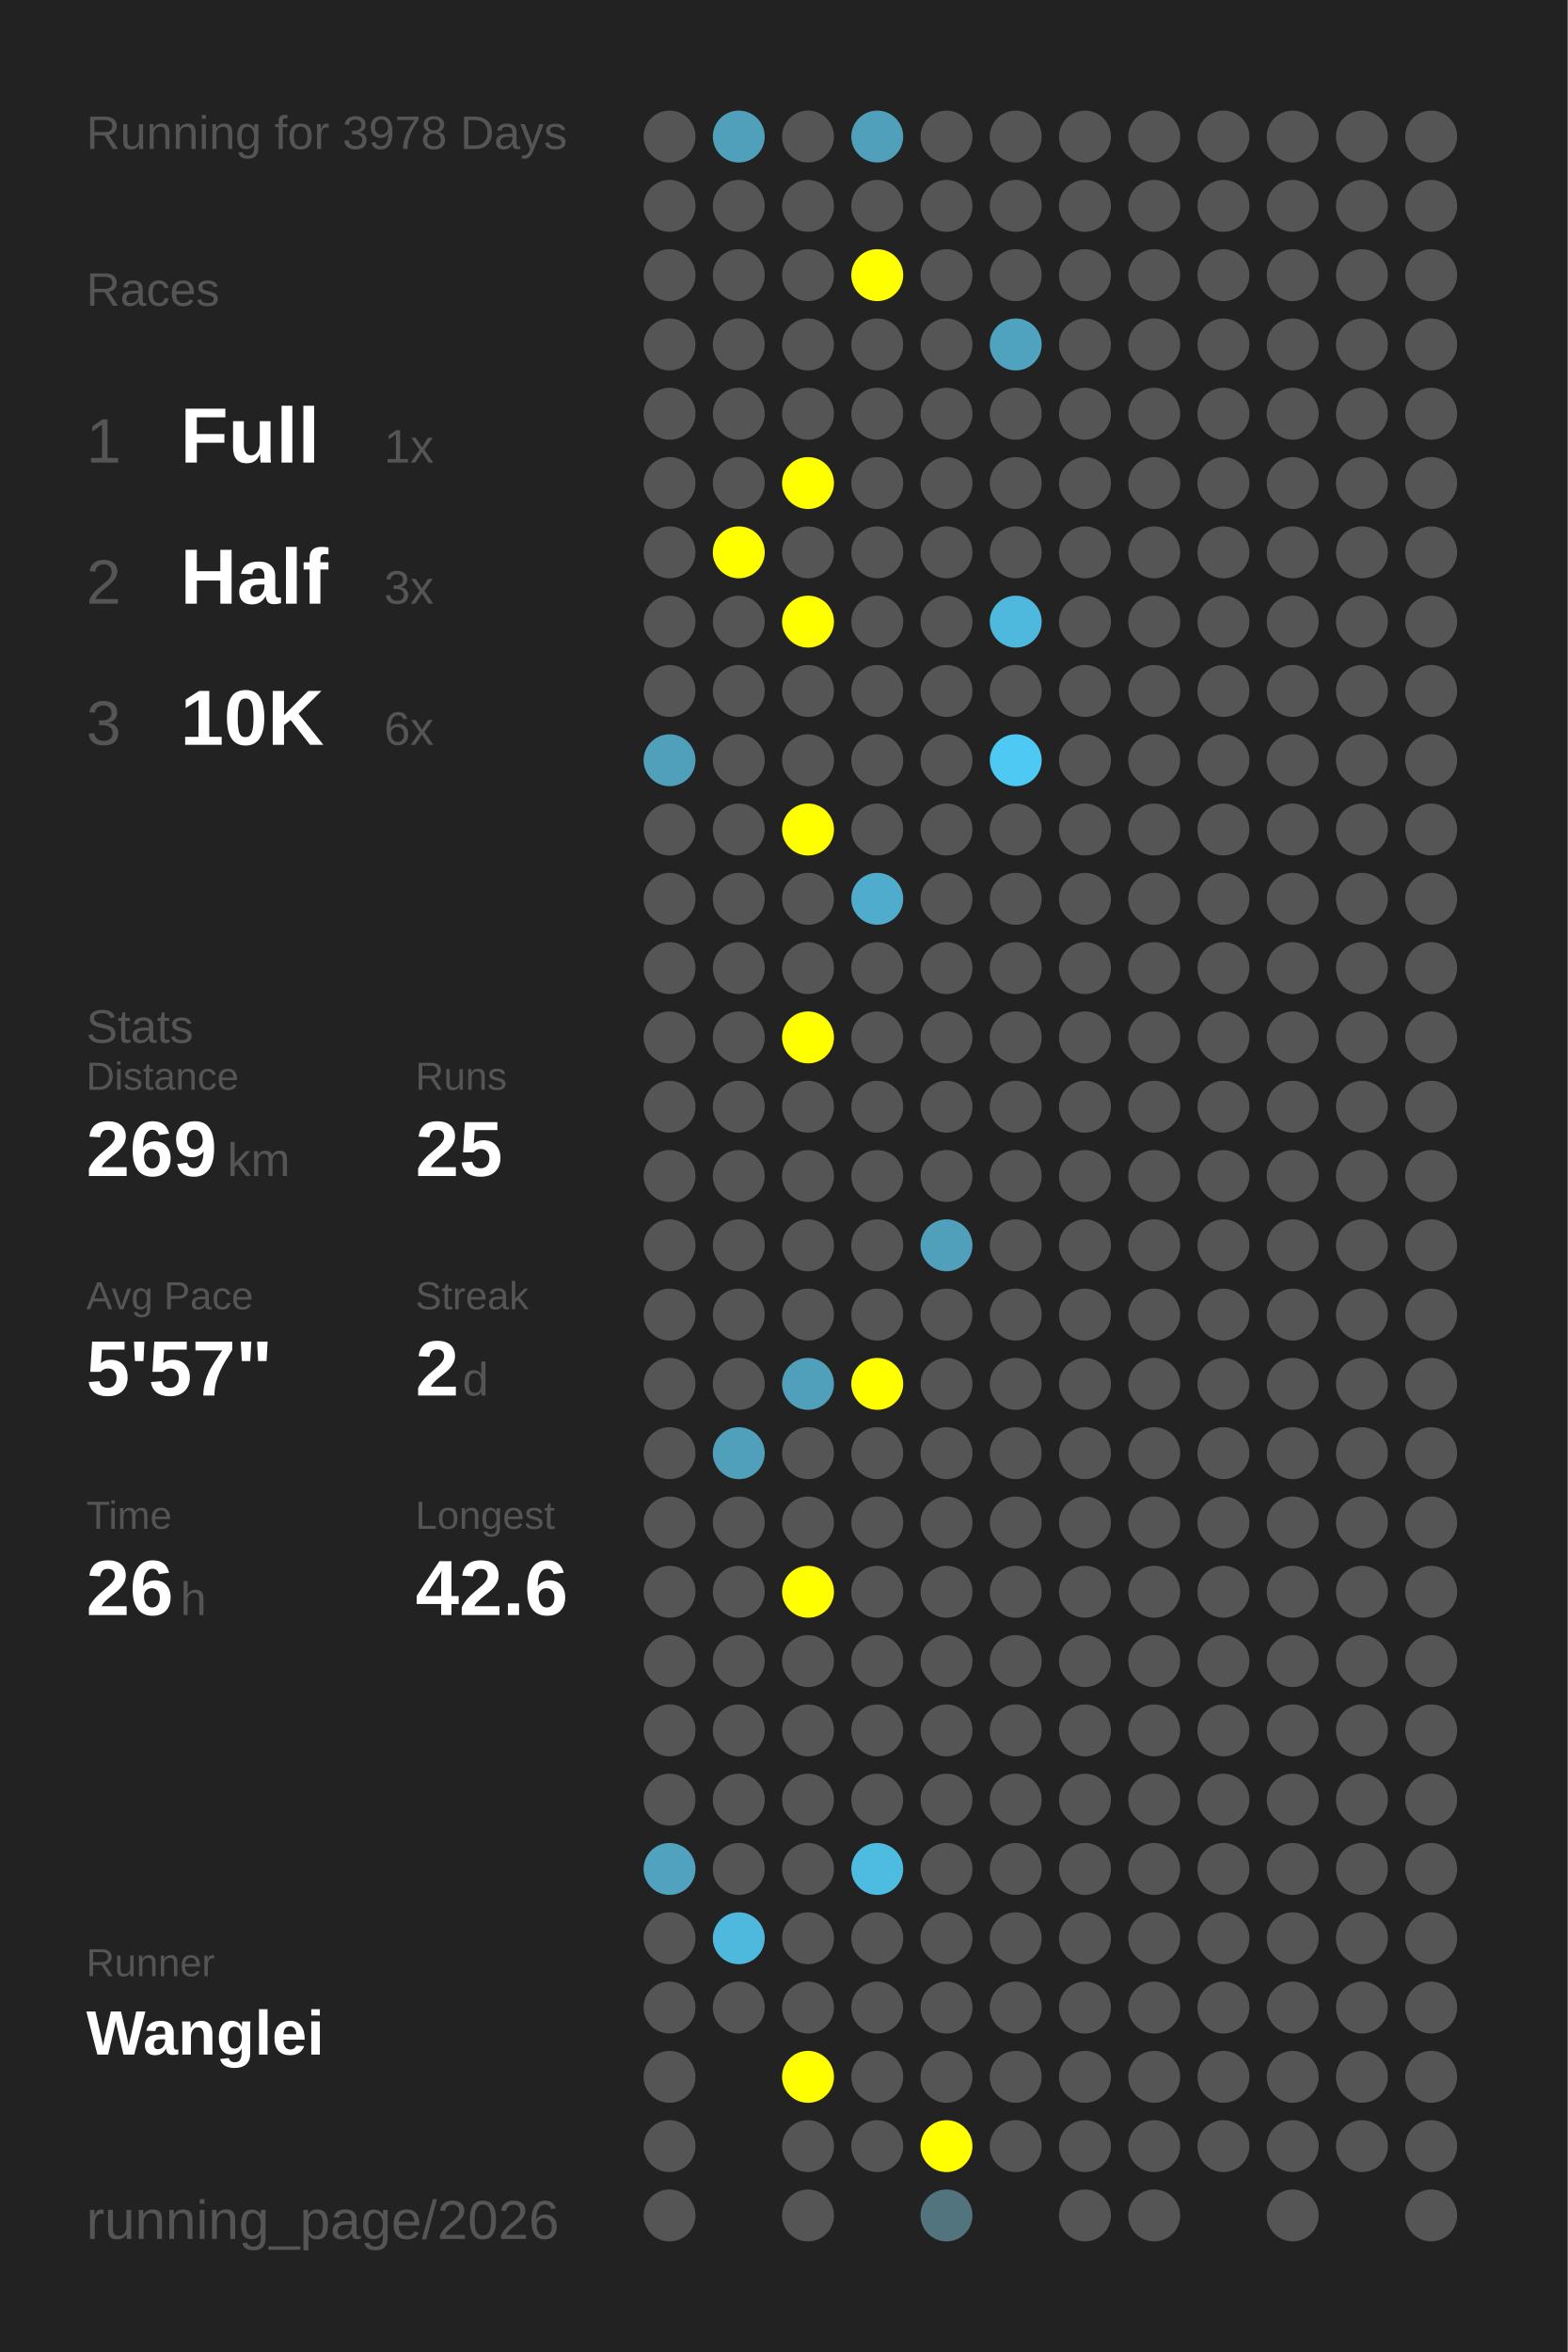
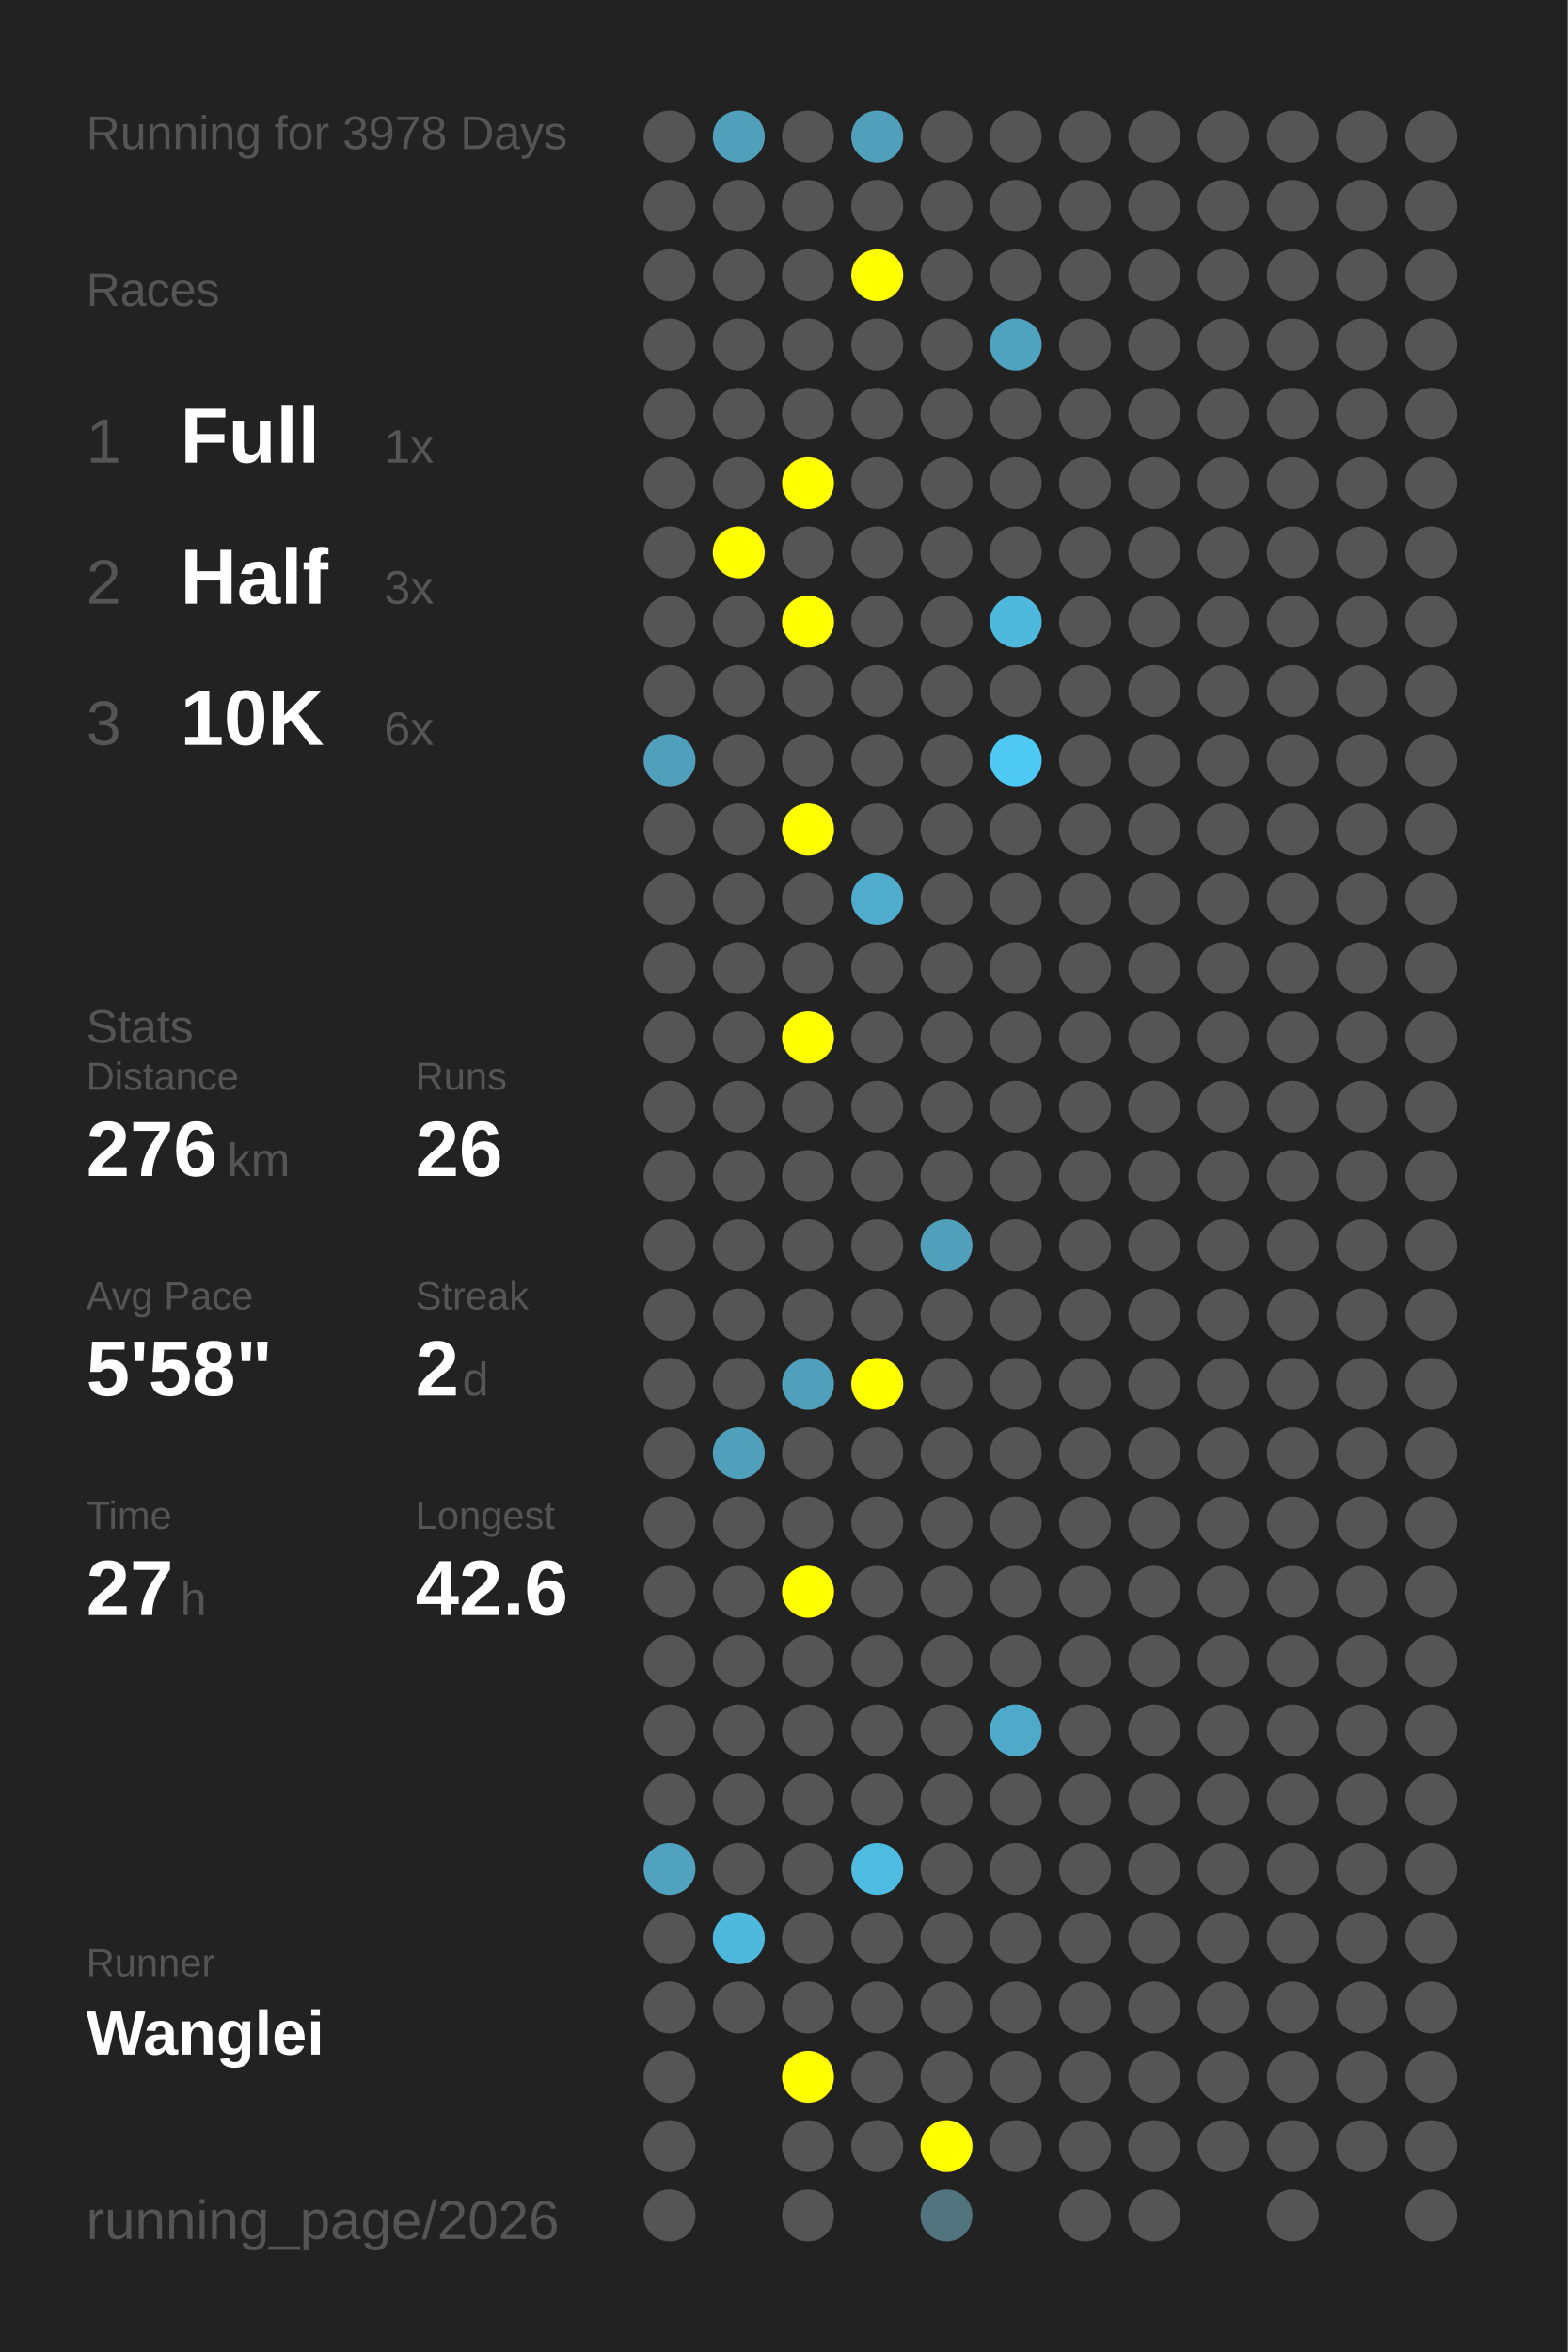
<svg xmlns="http://www.w3.org/2000/svg" baseProfile="full" height="300mm" version="1.1" viewBox="0,0,200,300" width="200mm">
  <defs />
  <rect fill="#222222" height="300" width="200" x="0" y="0" />
  <text fill="#555555" style="font-size:6px; font-family:Arial;" x="11" y="19">Running for 3978 Days</text>
  <text fill="#555555" style="font-size:6px; font-family:Arial;" x="11" y="39">Races</text>
  <text fill="#555555" style="font-size:8px; font-family:Arial;" x="11" y="59">1</text>
  <text fill="#FFFFFF" style="font-size:10px; font-family:Arial; font-weight:bold;" x="23" y="59">Full</text>
  <text fill="#555555" style="font-size:6px; font-family:Arial;" x="49" y="59">1x</text>
  <text fill="#555555" style="font-size:8px; font-family:Arial;" x="11" y="77">2</text>
  <text fill="#FFFFFF" style="font-size:10px; font-family:Arial; font-weight:bold;" x="23" y="77">Half</text>
  <text fill="#555555" style="font-size:6px; font-family:Arial;" x="49" y="77">3x</text>
  <text fill="#555555" style="font-size:8px; font-family:Arial;" x="11" y="95">3</text>
  <text fill="#FFFFFF" style="font-size:10px; font-family:Arial; font-weight:bold;" x="23" y="95">10K</text>
  <text fill="#555555" style="font-size:6px; font-family:Arial;" x="49" y="95">6x</text>
  <text fill="#555555" style="font-size:6px; font-family:Arial;" x="11" y="133">Stats</text>
  <text fill="#555555" style="font-size:5px; font-family:Arial;" x="11" y="139">Distance</text>
-   <text fill="#FFFFFF" style="font-size:10px; font-family:Arial; font-weight:bold;" x="11" y="150">269</text>
+   <text fill="#FFFFFF" style="font-size:10px; font-family:Arial; font-weight:bold;" x="11" y="150">276</text>
  <text fill="#555555" style="font-size:6px; font-family:Arial;" x="29" y="150">km</text>
  <text fill="#555555" style="font-size:5px; font-family:Arial;" x="53" y="139">Runs</text>
-   <text fill="#FFFFFF" style="font-size:10px; font-family:Arial; font-weight:bold;" x="53" y="150">25</text>
+   <text fill="#FFFFFF" style="font-size:10px; font-family:Arial; font-weight:bold;" x="53" y="150">26</text>
  <text fill="#555555" style="font-size:5px; font-family:Arial;" x="11" y="167">Avg Pace</text>
-   <text fill="#FFFFFF" style="font-size:10px; font-family:Arial; font-weight:bold;" x="11" y="178">5'57"</text>
+   <text fill="#FFFFFF" style="font-size:10px; font-family:Arial; font-weight:bold;" x="11" y="178">5'58"</text>
  <text fill="#555555" style="font-size:5px; font-family:Arial;" x="53" y="167">Streak</text>
  <text fill="#FFFFFF" style="font-size:10px; font-family:Arial; font-weight:bold;" x="53" y="178">2</text>
  <text fill="#555555" style="font-size:6px; font-family:Arial;" x="59" y="178">d</text>
  <text fill="#555555" style="font-size:5px; font-family:Arial;" x="11" y="195">Time</text>
-   <text fill="#FFFFFF" style="font-size:10px; font-family:Arial; font-weight:bold;" x="11" y="206">26</text>
+   <text fill="#FFFFFF" style="font-size:10px; font-family:Arial; font-weight:bold;" x="11" y="206">27</text>
  <text fill="#555555" style="font-size:6px; font-family:Arial;" x="23" y="206">h</text>
  <text fill="#555555" style="font-size:5px; font-family:Arial;" x="53" y="195">Longest</text>
  <text fill="#FFFFFF" style="font-size:10px; font-family:Arial; font-weight:bold;" x="53" y="206">42.6</text>
  <text fill="#555555" style="font-size:5px; font-family:Arial;" x="11" y="252.065">Runner</text>
  <text fill="#FFFFFF" style="font-size:8px; font-family:Arial; font-weight:bold;" x="11" y="262.065">Wanglei</text>
  <text fill="#555555" style="font-size:7px; font-family:Arial;" x="11" y="285.581">running_page/2026</text>
  <circle cx="85.417" cy="17.419" fill="#555555" r="3.312" />
  <circle cx="85.417" cy="26.258" fill="#555555" r="3.312" />
  <circle cx="85.417" cy="35.097" fill="#555555" r="3.312" />
  <circle cx="85.417" cy="43.935" fill="#555555" r="3.312" />
  <circle cx="85.417" cy="52.774" fill="#555555" r="3.312" />
  <circle cx="85.417" cy="61.613" fill="#555555" r="3.312" />
  <circle cx="85.417" cy="70.452" fill="#555555" r="3.312" />
  <circle cx="85.417" cy="79.29" fill="#555555" r="3.312" />
  <circle cx="85.417" cy="88.129" fill="#555555" r="3.312" />
  <circle cx="85.417" cy="96.968" fill="#50a0bb" r="3.312" />
  <circle cx="85.417" cy="105.806" fill="#555555" r="3.312" />
  <circle cx="85.417" cy="114.645" fill="#555555" r="3.312" />
  <circle cx="85.417" cy="123.484" fill="#555555" r="3.312" />
  <circle cx="85.417" cy="132.323" fill="#555555" r="3.312" />
  <circle cx="85.417" cy="141.161" fill="#555555" r="3.312" />
  <circle cx="85.417" cy="150" fill="#555555" r="3.312" />
  <circle cx="85.417" cy="158.839" fill="#555555" r="3.312" />
  <circle cx="85.417" cy="167.677" fill="#555555" r="3.312" />
  <circle cx="85.417" cy="176.516" fill="#555555" r="3.312" />
  <circle cx="85.417" cy="185.355" fill="#555555" r="3.312" />
  <circle cx="85.417" cy="194.194" fill="#555555" r="3.312" />
  <circle cx="85.417" cy="203.032" fill="#555555" r="3.312" />
  <circle cx="85.417" cy="211.871" fill="#555555" r="3.312" />
  <circle cx="85.417" cy="220.71" fill="#555555" r="3.312" />
  <circle cx="85.417" cy="229.548" fill="#555555" r="3.312" />
  <circle cx="85.417" cy="238.387" fill="#50a2be" r="3.312" />
  <circle cx="85.417" cy="247.226" fill="#555555" r="3.312" />
  <circle cx="85.417" cy="256.065" fill="#555555" r="3.312" />
  <circle cx="85.417" cy="264.903" fill="#555555" r="3.312" />
  <circle cx="85.417" cy="273.742" fill="#555555" r="3.312" />
  <circle cx="85.417" cy="282.581" fill="#555555" r="3.312" />
  <circle cx="94.25" cy="17.419" fill="#50a0bb" r="3.312" />
  <circle cx="94.25" cy="26.258" fill="#555555" r="3.312" />
  <circle cx="94.25" cy="35.097" fill="#555555" r="3.312" />
  <circle cx="94.25" cy="43.935" fill="#555555" r="3.312" />
  <circle cx="94.25" cy="52.774" fill="#555555" r="3.312" />
  <circle cx="94.25" cy="61.613" fill="#555555" r="3.312" />
  <circle cx="94.25" cy="70.452" fill="#FFFF00" r="3.312" />
  <circle cx="94.25" cy="79.29" fill="#555555" r="3.312" />
  <circle cx="94.25" cy="88.129" fill="#555555" r="3.312" />
  <circle cx="94.25" cy="96.968" fill="#555555" r="3.312" />
  <circle cx="94.25" cy="105.806" fill="#555555" r="3.312" />
  <circle cx="94.25" cy="114.645" fill="#555555" r="3.312" />
  <circle cx="94.25" cy="123.484" fill="#555555" r="3.312" />
  <circle cx="94.25" cy="132.323" fill="#555555" r="3.312" />
  <circle cx="94.25" cy="141.161" fill="#555555" r="3.312" />
  <circle cx="94.25" cy="150" fill="#555555" r="3.312" />
  <circle cx="94.25" cy="158.839" fill="#555555" r="3.312" />
  <circle cx="94.25" cy="167.677" fill="#555555" r="3.312" />
  <circle cx="94.25" cy="176.516" fill="#555555" r="3.312" />
  <circle cx="94.25" cy="185.355" fill="#50a0bb" r="3.312" />
  <circle cx="94.25" cy="194.194" fill="#555555" r="3.312" />
  <circle cx="94.25" cy="203.032" fill="#555555" r="3.312" />
  <circle cx="94.25" cy="211.871" fill="#555555" r="3.312" />
  <circle cx="94.25" cy="220.71" fill="#555555" r="3.312" />
  <circle cx="94.25" cy="229.548" fill="#555555" r="3.312" />
  <circle cx="94.25" cy="238.387" fill="#555555" r="3.312" />
  <circle cx="94.25" cy="247.226" fill="#4eb9dd" r="3.312" />
  <circle cx="94.25" cy="256.065" fill="#555555" r="3.312" />
  <circle cx="103.083" cy="17.419" fill="#555555" r="3.312" />
  <circle cx="103.083" cy="26.258" fill="#555555" r="3.312" />
  <circle cx="103.083" cy="35.097" fill="#555555" r="3.312" />
  <circle cx="103.083" cy="43.935" fill="#555555" r="3.312" />
  <circle cx="103.083" cy="52.774" fill="#555555" r="3.312" />
  <circle cx="103.083" cy="61.613" fill="#FFFF00" r="3.312" />
  <circle cx="103.083" cy="70.452" fill="#555555" r="3.312" />
  <circle cx="103.083" cy="79.29" fill="#FFFF00" r="3.312" />
  <circle cx="103.083" cy="88.129" fill="#555555" r="3.312" />
  <circle cx="103.083" cy="96.968" fill="#555555" r="3.312" />
  <circle cx="103.083" cy="105.806" fill="#FFFF00" r="3.312" />
  <circle cx="103.083" cy="114.645" fill="#555555" r="3.312" />
  <circle cx="103.083" cy="123.484" fill="#555555" r="3.312" />
  <circle cx="103.083" cy="132.323" fill="#FFFF00" r="3.312" />
  <circle cx="103.083" cy="141.161" fill="#555555" r="3.312" />
  <circle cx="103.083" cy="150" fill="#555555" r="3.312" />
  <circle cx="103.083" cy="158.839" fill="#555555" r="3.312" />
  <circle cx="103.083" cy="167.677" fill="#555555" r="3.312" />
  <circle cx="103.083" cy="176.516" fill="#50a0bb" r="3.312" />
  <circle cx="103.083" cy="185.355" fill="#555555" r="3.312" />
  <circle cx="103.083" cy="194.194" fill="#555555" r="3.312" />
  <circle cx="103.083" cy="203.032" fill="#FFFF00" r="3.312" />
  <circle cx="103.083" cy="211.871" fill="#555555" r="3.312" />
  <circle cx="103.083" cy="220.71" fill="#555555" r="3.312" />
  <circle cx="103.083" cy="229.548" fill="#555555" r="3.312" />
  <circle cx="103.083" cy="238.387" fill="#555555" r="3.312" />
  <circle cx="103.083" cy="247.226" fill="#555555" r="3.312" />
  <circle cx="103.083" cy="256.065" fill="#555555" r="3.312" />
  <circle cx="103.083" cy="264.903" fill="#FFFF00" r="3.312" />
  <circle cx="103.083" cy="273.742" fill="#555555" r="3.312" />
  <circle cx="103.083" cy="282.581" fill="#555555" r="3.312" />
  <circle cx="111.917" cy="17.419" fill="#50a0bb" r="3.312" />
  <circle cx="111.917" cy="26.258" fill="#555555" r="3.312" />
  <circle cx="111.917" cy="35.097" fill="#FFFF00" r="3.312" />
  <circle cx="111.917" cy="43.935" fill="#555555" r="3.312" />
  <circle cx="111.917" cy="52.774" fill="#555555" r="3.312" />
  <circle cx="111.917" cy="61.613" fill="#555555" r="3.312" />
  <circle cx="111.917" cy="70.452" fill="#555555" r="3.312" />
  <circle cx="111.917" cy="79.29" fill="#555555" r="3.312" />
  <circle cx="111.917" cy="88.129" fill="#555555" r="3.312" />
  <circle cx="111.917" cy="96.968" fill="#555555" r="3.312" />
  <circle cx="111.917" cy="105.806" fill="#555555" r="3.312" />
  <circle cx="111.917" cy="114.645" fill="#4faccc" r="3.312" />
  <circle cx="111.917" cy="123.484" fill="#555555" r="3.312" />
  <circle cx="111.917" cy="132.323" fill="#555555" r="3.312" />
  <circle cx="111.917" cy="141.161" fill="#555555" r="3.312" />
  <circle cx="111.917" cy="150" fill="#555555" r="3.312" />
  <circle cx="111.917" cy="158.839" fill="#555555" r="3.312" />
  <circle cx="111.917" cy="167.677" fill="#555555" r="3.312" />
  <circle cx="111.917" cy="176.516" fill="#FFFF00" r="3.312" />
  <circle cx="111.917" cy="185.355" fill="#555555" r="3.312" />
  <circle cx="111.917" cy="194.194" fill="#555555" r="3.312" />
  <circle cx="111.917" cy="203.032" fill="#555555" r="3.312" />
  <circle cx="111.917" cy="211.871" fill="#555555" r="3.312" />
  <circle cx="111.917" cy="220.71" fill="#555555" r="3.312" />
  <circle cx="111.917" cy="229.548" fill="#555555" r="3.312" />
  <circle cx="111.917" cy="238.387" fill="#4ebce1" r="3.312" />
  <circle cx="111.917" cy="247.226" fill="#555555" r="3.312" />
  <circle cx="111.917" cy="256.065" fill="#555555" r="3.312" />
  <circle cx="111.917" cy="264.903" fill="#555555" r="3.312" />
  <circle cx="111.917" cy="273.742" fill="#555555" r="3.312" />
  <circle cx="120.75" cy="17.419" fill="#555555" r="3.312" />
  <circle cx="120.75" cy="26.258" fill="#555555" r="3.312" />
  <circle cx="120.75" cy="35.097" fill="#555555" r="3.312" />
  <circle cx="120.75" cy="43.935" fill="#555555" r="3.312" />
  <circle cx="120.75" cy="52.774" fill="#555555" r="3.312" />
  <circle cx="120.75" cy="61.613" fill="#555555" r="3.312" />
  <circle cx="120.75" cy="70.452" fill="#555555" r="3.312" />
  <circle cx="120.75" cy="79.29" fill="#555555" r="3.312" />
  <circle cx="120.75" cy="88.129" fill="#555555" r="3.312" />
  <circle cx="120.75" cy="96.968" fill="#555555" r="3.312" />
  <circle cx="120.75" cy="105.806" fill="#555555" r="3.312" />
  <circle cx="120.75" cy="114.645" fill="#555555" r="3.312" />
  <circle cx="120.75" cy="123.484" fill="#555555" r="3.312" />
  <circle cx="120.75" cy="132.323" fill="#555555" r="3.312" />
  <circle cx="120.75" cy="141.161" fill="#555555" r="3.312" />
  <circle cx="120.75" cy="150" fill="#555555" r="3.312" />
  <circle cx="120.75" cy="158.839" fill="#50a0bb" r="3.312" />
  <circle cx="120.75" cy="167.677" fill="#555555" r="3.312" />
  <circle cx="120.75" cy="176.516" fill="#555555" r="3.312" />
  <circle cx="120.75" cy="185.355" fill="#555555" r="3.312" />
  <circle cx="120.75" cy="194.194" fill="#555555" r="3.312" />
  <circle cx="120.75" cy="203.032" fill="#555555" r="3.312" />
  <circle cx="120.75" cy="211.871" fill="#555555" r="3.312" />
  <circle cx="120.75" cy="220.71" fill="#555555" r="3.312" />
  <circle cx="120.75" cy="229.548" fill="#555555" r="3.312" />
  <circle cx="120.75" cy="238.387" fill="#555555" r="3.312" />
  <circle cx="120.75" cy="247.226" fill="#555555" r="3.312" />
  <circle cx="120.75" cy="256.065" fill="#555555" r="3.312" />
  <circle cx="120.75" cy="264.903" fill="#555555" r="3.312" />
  <circle cx="120.75" cy="273.742" fill="#FFFF00" r="3.312" />
  <circle cx="120.75" cy="282.581" fill="#52747f" r="3.312" />
  <circle cx="129.583" cy="17.419" fill="#555555" r="3.312" />
  <circle cx="129.583" cy="26.258" fill="#555555" r="3.312" />
  <circle cx="129.583" cy="35.097" fill="#555555" r="3.312" />
  <circle cx="129.583" cy="43.935" fill="#4fa3bf" r="3.312" />
  <circle cx="129.583" cy="52.774" fill="#555555" r="3.312" />
  <circle cx="129.583" cy="61.613" fill="#555555" r="3.312" />
  <circle cx="129.583" cy="70.452" fill="#555555" r="3.312" />
  <circle cx="129.583" cy="79.29" fill="#4eb9dd" r="3.312" />
  <circle cx="129.583" cy="88.129" fill="#555555" r="3.312" />
  <circle cx="129.583" cy="96.968" fill="#4dc9f3" r="3.312" />
  <circle cx="129.583" cy="105.806" fill="#555555" r="3.312" />
  <circle cx="129.583" cy="114.645" fill="#555555" r="3.312" />
  <circle cx="129.583" cy="123.484" fill="#555555" r="3.312" />
  <circle cx="129.583" cy="132.323" fill="#555555" r="3.312" />
  <circle cx="129.583" cy="141.161" fill="#555555" r="3.312" />
  <circle cx="129.583" cy="150" fill="#555555" r="3.312" />
  <circle cx="129.583" cy="158.839" fill="#555555" r="3.312" />
  <circle cx="129.583" cy="167.677" fill="#555555" r="3.312" />
  <circle cx="129.583" cy="176.516" fill="#555555" r="3.312" />
  <circle cx="129.583" cy="185.355" fill="#555555" r="3.312" />
  <circle cx="129.583" cy="194.194" fill="#555555" r="3.312" />
  <circle cx="129.583" cy="203.032" fill="#555555" r="3.312" />
  <circle cx="129.583" cy="211.871" fill="#555555" r="3.312" />
-   <circle cx="129.583" cy="220.71" fill="#555555" r="3.312" />
+   <circle cx="129.583" cy="220.71" fill="#4fa9c8" r="3.312" />
  <circle cx="129.583" cy="229.548" fill="#555555" r="3.312" />
  <circle cx="129.583" cy="238.387" fill="#555555" r="3.312" />
  <circle cx="129.583" cy="247.226" fill="#555555" r="3.312" />
  <circle cx="129.583" cy="256.065" fill="#555555" r="3.312" />
  <circle cx="129.583" cy="264.903" fill="#555555" r="3.312" />
  <circle cx="129.583" cy="273.742" fill="#555555" r="3.312" />
  <circle cx="138.417" cy="17.419" fill="#555555" r="3.312" />
  <circle cx="138.417" cy="26.258" fill="#555555" r="3.312" />
  <circle cx="138.417" cy="35.097" fill="#555555" r="3.312" />
  <circle cx="138.417" cy="43.935" fill="#555555" r="3.312" />
  <circle cx="138.417" cy="52.774" fill="#555555" r="3.312" />
  <circle cx="138.417" cy="61.613" fill="#555555" r="3.312" />
  <circle cx="138.417" cy="70.452" fill="#555555" r="3.312" />
  <circle cx="138.417" cy="79.29" fill="#555555" r="3.312" />
  <circle cx="138.417" cy="88.129" fill="#555555" r="3.312" />
  <circle cx="138.417" cy="96.968" fill="#555555" r="3.312" />
  <circle cx="138.417" cy="105.806" fill="#555555" r="3.312" />
  <circle cx="138.417" cy="114.645" fill="#555555" r="3.312" />
  <circle cx="138.417" cy="123.484" fill="#555555" r="3.312" />
  <circle cx="138.417" cy="132.323" fill="#555555" r="3.312" />
  <circle cx="138.417" cy="141.161" fill="#555555" r="3.312" />
  <circle cx="138.417" cy="150" fill="#555555" r="3.312" />
  <circle cx="138.417" cy="158.839" fill="#555555" r="3.312" />
  <circle cx="138.417" cy="167.677" fill="#555555" r="3.312" />
  <circle cx="138.417" cy="176.516" fill="#555555" r="3.312" />
  <circle cx="138.417" cy="185.355" fill="#555555" r="3.312" />
  <circle cx="138.417" cy="194.194" fill="#555555" r="3.312" />
  <circle cx="138.417" cy="203.032" fill="#555555" r="3.312" />
  <circle cx="138.417" cy="211.871" fill="#555555" r="3.312" />
  <circle cx="138.417" cy="220.71" fill="#555555" r="3.312" />
  <circle cx="138.417" cy="229.548" fill="#555555" r="3.312" />
  <circle cx="138.417" cy="238.387" fill="#555555" r="3.312" />
  <circle cx="138.417" cy="247.226" fill="#555555" r="3.312" />
  <circle cx="138.417" cy="256.065" fill="#555555" r="3.312" />
  <circle cx="138.417" cy="264.903" fill="#555555" r="3.312" />
  <circle cx="138.417" cy="273.742" fill="#555555" r="3.312" />
  <circle cx="138.417" cy="282.581" fill="#555555" r="3.312" />
  <circle cx="147.25" cy="17.419" fill="#555555" r="3.312" />
  <circle cx="147.25" cy="26.258" fill="#555555" r="3.312" />
  <circle cx="147.25" cy="35.097" fill="#555555" r="3.312" />
  <circle cx="147.25" cy="43.935" fill="#555555" r="3.312" />
  <circle cx="147.25" cy="52.774" fill="#555555" r="3.312" />
  <circle cx="147.25" cy="61.613" fill="#555555" r="3.312" />
  <circle cx="147.25" cy="70.452" fill="#555555" r="3.312" />
  <circle cx="147.25" cy="79.29" fill="#555555" r="3.312" />
  <circle cx="147.25" cy="88.129" fill="#555555" r="3.312" />
  <circle cx="147.25" cy="96.968" fill="#555555" r="3.312" />
  <circle cx="147.25" cy="105.806" fill="#555555" r="3.312" />
  <circle cx="147.25" cy="114.645" fill="#555555" r="3.312" />
  <circle cx="147.25" cy="123.484" fill="#555555" r="3.312" />
  <circle cx="147.25" cy="132.323" fill="#555555" r="3.312" />
  <circle cx="147.25" cy="141.161" fill="#555555" r="3.312" />
  <circle cx="147.25" cy="150" fill="#555555" r="3.312" />
  <circle cx="147.25" cy="158.839" fill="#555555" r="3.312" />
  <circle cx="147.25" cy="167.677" fill="#555555" r="3.312" />
  <circle cx="147.25" cy="176.516" fill="#555555" r="3.312" />
  <circle cx="147.25" cy="185.355" fill="#555555" r="3.312" />
  <circle cx="147.25" cy="194.194" fill="#555555" r="3.312" />
  <circle cx="147.25" cy="203.032" fill="#555555" r="3.312" />
  <circle cx="147.25" cy="211.871" fill="#555555" r="3.312" />
  <circle cx="147.25" cy="220.71" fill="#555555" r="3.312" />
  <circle cx="147.25" cy="229.548" fill="#555555" r="3.312" />
  <circle cx="147.25" cy="238.387" fill="#555555" r="3.312" />
  <circle cx="147.25" cy="247.226" fill="#555555" r="3.312" />
  <circle cx="147.25" cy="256.065" fill="#555555" r="3.312" />
  <circle cx="147.25" cy="264.903" fill="#555555" r="3.312" />
  <circle cx="147.25" cy="273.742" fill="#555555" r="3.312" />
  <circle cx="147.25" cy="282.581" fill="#555555" r="3.312" />
  <circle cx="156.083" cy="17.419" fill="#555555" r="3.312" />
  <circle cx="156.083" cy="26.258" fill="#555555" r="3.312" />
  <circle cx="156.083" cy="35.097" fill="#555555" r="3.312" />
  <circle cx="156.083" cy="43.935" fill="#555555" r="3.312" />
  <circle cx="156.083" cy="52.774" fill="#555555" r="3.312" />
  <circle cx="156.083" cy="61.613" fill="#555555" r="3.312" />
  <circle cx="156.083" cy="70.452" fill="#555555" r="3.312" />
  <circle cx="156.083" cy="79.29" fill="#555555" r="3.312" />
  <circle cx="156.083" cy="88.129" fill="#555555" r="3.312" />
  <circle cx="156.083" cy="96.968" fill="#555555" r="3.312" />
  <circle cx="156.083" cy="105.806" fill="#555555" r="3.312" />
  <circle cx="156.083" cy="114.645" fill="#555555" r="3.312" />
  <circle cx="156.083" cy="123.484" fill="#555555" r="3.312" />
  <circle cx="156.083" cy="132.323" fill="#555555" r="3.312" />
  <circle cx="156.083" cy="141.161" fill="#555555" r="3.312" />
  <circle cx="156.083" cy="150" fill="#555555" r="3.312" />
  <circle cx="156.083" cy="158.839" fill="#555555" r="3.312" />
  <circle cx="156.083" cy="167.677" fill="#555555" r="3.312" />
  <circle cx="156.083" cy="176.516" fill="#555555" r="3.312" />
  <circle cx="156.083" cy="185.355" fill="#555555" r="3.312" />
  <circle cx="156.083" cy="194.194" fill="#555555" r="3.312" />
  <circle cx="156.083" cy="203.032" fill="#555555" r="3.312" />
  <circle cx="156.083" cy="211.871" fill="#555555" r="3.312" />
  <circle cx="156.083" cy="220.71" fill="#555555" r="3.312" />
  <circle cx="156.083" cy="229.548" fill="#555555" r="3.312" />
  <circle cx="156.083" cy="238.387" fill="#555555" r="3.312" />
  <circle cx="156.083" cy="247.226" fill="#555555" r="3.312" />
  <circle cx="156.083" cy="256.065" fill="#555555" r="3.312" />
  <circle cx="156.083" cy="264.903" fill="#555555" r="3.312" />
  <circle cx="156.083" cy="273.742" fill="#555555" r="3.312" />
  <circle cx="164.917" cy="17.419" fill="#555555" r="3.312" />
  <circle cx="164.917" cy="26.258" fill="#555555" r="3.312" />
  <circle cx="164.917" cy="35.097" fill="#555555" r="3.312" />
  <circle cx="164.917" cy="43.935" fill="#555555" r="3.312" />
  <circle cx="164.917" cy="52.774" fill="#555555" r="3.312" />
  <circle cx="164.917" cy="61.613" fill="#555555" r="3.312" />
  <circle cx="164.917" cy="70.452" fill="#555555" r="3.312" />
  <circle cx="164.917" cy="79.29" fill="#555555" r="3.312" />
  <circle cx="164.917" cy="88.129" fill="#555555" r="3.312" />
  <circle cx="164.917" cy="96.968" fill="#555555" r="3.312" />
  <circle cx="164.917" cy="105.806" fill="#555555" r="3.312" />
  <circle cx="164.917" cy="114.645" fill="#555555" r="3.312" />
  <circle cx="164.917" cy="123.484" fill="#555555" r="3.312" />
  <circle cx="164.917" cy="132.323" fill="#555555" r="3.312" />
  <circle cx="164.917" cy="141.161" fill="#555555" r="3.312" />
  <circle cx="164.917" cy="150" fill="#555555" r="3.312" />
  <circle cx="164.917" cy="158.839" fill="#555555" r="3.312" />
  <circle cx="164.917" cy="167.677" fill="#555555" r="3.312" />
  <circle cx="164.917" cy="176.516" fill="#555555" r="3.312" />
  <circle cx="164.917" cy="185.355" fill="#555555" r="3.312" />
  <circle cx="164.917" cy="194.194" fill="#555555" r="3.312" />
  <circle cx="164.917" cy="203.032" fill="#555555" r="3.312" />
  <circle cx="164.917" cy="211.871" fill="#555555" r="3.312" />
  <circle cx="164.917" cy="220.71" fill="#555555" r="3.312" />
  <circle cx="164.917" cy="229.548" fill="#555555" r="3.312" />
  <circle cx="164.917" cy="238.387" fill="#555555" r="3.312" />
  <circle cx="164.917" cy="247.226" fill="#555555" r="3.312" />
  <circle cx="164.917" cy="256.065" fill="#555555" r="3.312" />
  <circle cx="164.917" cy="264.903" fill="#555555" r="3.312" />
  <circle cx="164.917" cy="273.742" fill="#555555" r="3.312" />
  <circle cx="164.917" cy="282.581" fill="#555555" r="3.312" />
  <circle cx="173.75" cy="17.419" fill="#555555" r="3.312" />
  <circle cx="173.75" cy="26.258" fill="#555555" r="3.312" />
  <circle cx="173.75" cy="35.097" fill="#555555" r="3.312" />
  <circle cx="173.75" cy="43.935" fill="#555555" r="3.312" />
  <circle cx="173.75" cy="52.774" fill="#555555" r="3.312" />
  <circle cx="173.75" cy="61.613" fill="#555555" r="3.312" />
  <circle cx="173.75" cy="70.452" fill="#555555" r="3.312" />
  <circle cx="173.75" cy="79.29" fill="#555555" r="3.312" />
  <circle cx="173.75" cy="88.129" fill="#555555" r="3.312" />
  <circle cx="173.75" cy="96.968" fill="#555555" r="3.312" />
  <circle cx="173.75" cy="105.806" fill="#555555" r="3.312" />
  <circle cx="173.75" cy="114.645" fill="#555555" r="3.312" />
  <circle cx="173.75" cy="123.484" fill="#555555" r="3.312" />
  <circle cx="173.75" cy="132.323" fill="#555555" r="3.312" />
  <circle cx="173.75" cy="141.161" fill="#555555" r="3.312" />
  <circle cx="173.75" cy="150" fill="#555555" r="3.312" />
  <circle cx="173.75" cy="158.839" fill="#555555" r="3.312" />
  <circle cx="173.75" cy="167.677" fill="#555555" r="3.312" />
  <circle cx="173.75" cy="176.516" fill="#555555" r="3.312" />
  <circle cx="173.75" cy="185.355" fill="#555555" r="3.312" />
  <circle cx="173.75" cy="194.194" fill="#555555" r="3.312" />
  <circle cx="173.75" cy="203.032" fill="#555555" r="3.312" />
  <circle cx="173.75" cy="211.871" fill="#555555" r="3.312" />
  <circle cx="173.75" cy="220.71" fill="#555555" r="3.312" />
  <circle cx="173.75" cy="229.548" fill="#555555" r="3.312" />
  <circle cx="173.75" cy="238.387" fill="#555555" r="3.312" />
  <circle cx="173.75" cy="247.226" fill="#555555" r="3.312" />
  <circle cx="173.75" cy="256.065" fill="#555555" r="3.312" />
  <circle cx="173.75" cy="264.903" fill="#555555" r="3.312" />
  <circle cx="173.75" cy="273.742" fill="#555555" r="3.312" />
  <circle cx="182.583" cy="17.419" fill="#555555" r="3.312" />
  <circle cx="182.583" cy="26.258" fill="#555555" r="3.312" />
  <circle cx="182.583" cy="35.097" fill="#555555" r="3.312" />
  <circle cx="182.583" cy="43.935" fill="#555555" r="3.312" />
  <circle cx="182.583" cy="52.774" fill="#555555" r="3.312" />
  <circle cx="182.583" cy="61.613" fill="#555555" r="3.312" />
  <circle cx="182.583" cy="70.452" fill="#555555" r="3.312" />
  <circle cx="182.583" cy="79.29" fill="#555555" r="3.312" />
  <circle cx="182.583" cy="88.129" fill="#555555" r="3.312" />
  <circle cx="182.583" cy="96.968" fill="#555555" r="3.312" />
  <circle cx="182.583" cy="105.806" fill="#555555" r="3.312" />
  <circle cx="182.583" cy="114.645" fill="#555555" r="3.312" />
  <circle cx="182.583" cy="123.484" fill="#555555" r="3.312" />
  <circle cx="182.583" cy="132.323" fill="#555555" r="3.312" />
  <circle cx="182.583" cy="141.161" fill="#555555" r="3.312" />
  <circle cx="182.583" cy="150" fill="#555555" r="3.312" />
  <circle cx="182.583" cy="158.839" fill="#555555" r="3.312" />
  <circle cx="182.583" cy="167.677" fill="#555555" r="3.312" />
  <circle cx="182.583" cy="176.516" fill="#555555" r="3.312" />
  <circle cx="182.583" cy="185.355" fill="#555555" r="3.312" />
  <circle cx="182.583" cy="194.194" fill="#555555" r="3.312" />
  <circle cx="182.583" cy="203.032" fill="#555555" r="3.312" />
  <circle cx="182.583" cy="211.871" fill="#555555" r="3.312" />
  <circle cx="182.583" cy="220.71" fill="#555555" r="3.312" />
  <circle cx="182.583" cy="229.548" fill="#555555" r="3.312" />
  <circle cx="182.583" cy="238.387" fill="#555555" r="3.312" />
  <circle cx="182.583" cy="247.226" fill="#555555" r="3.312" />
  <circle cx="182.583" cy="256.065" fill="#555555" r="3.312" />
  <circle cx="182.583" cy="264.903" fill="#555555" r="3.312" />
  <circle cx="182.583" cy="273.742" fill="#555555" r="3.312" />
  <circle cx="182.583" cy="282.581" fill="#555555" r="3.312" />
</svg>
